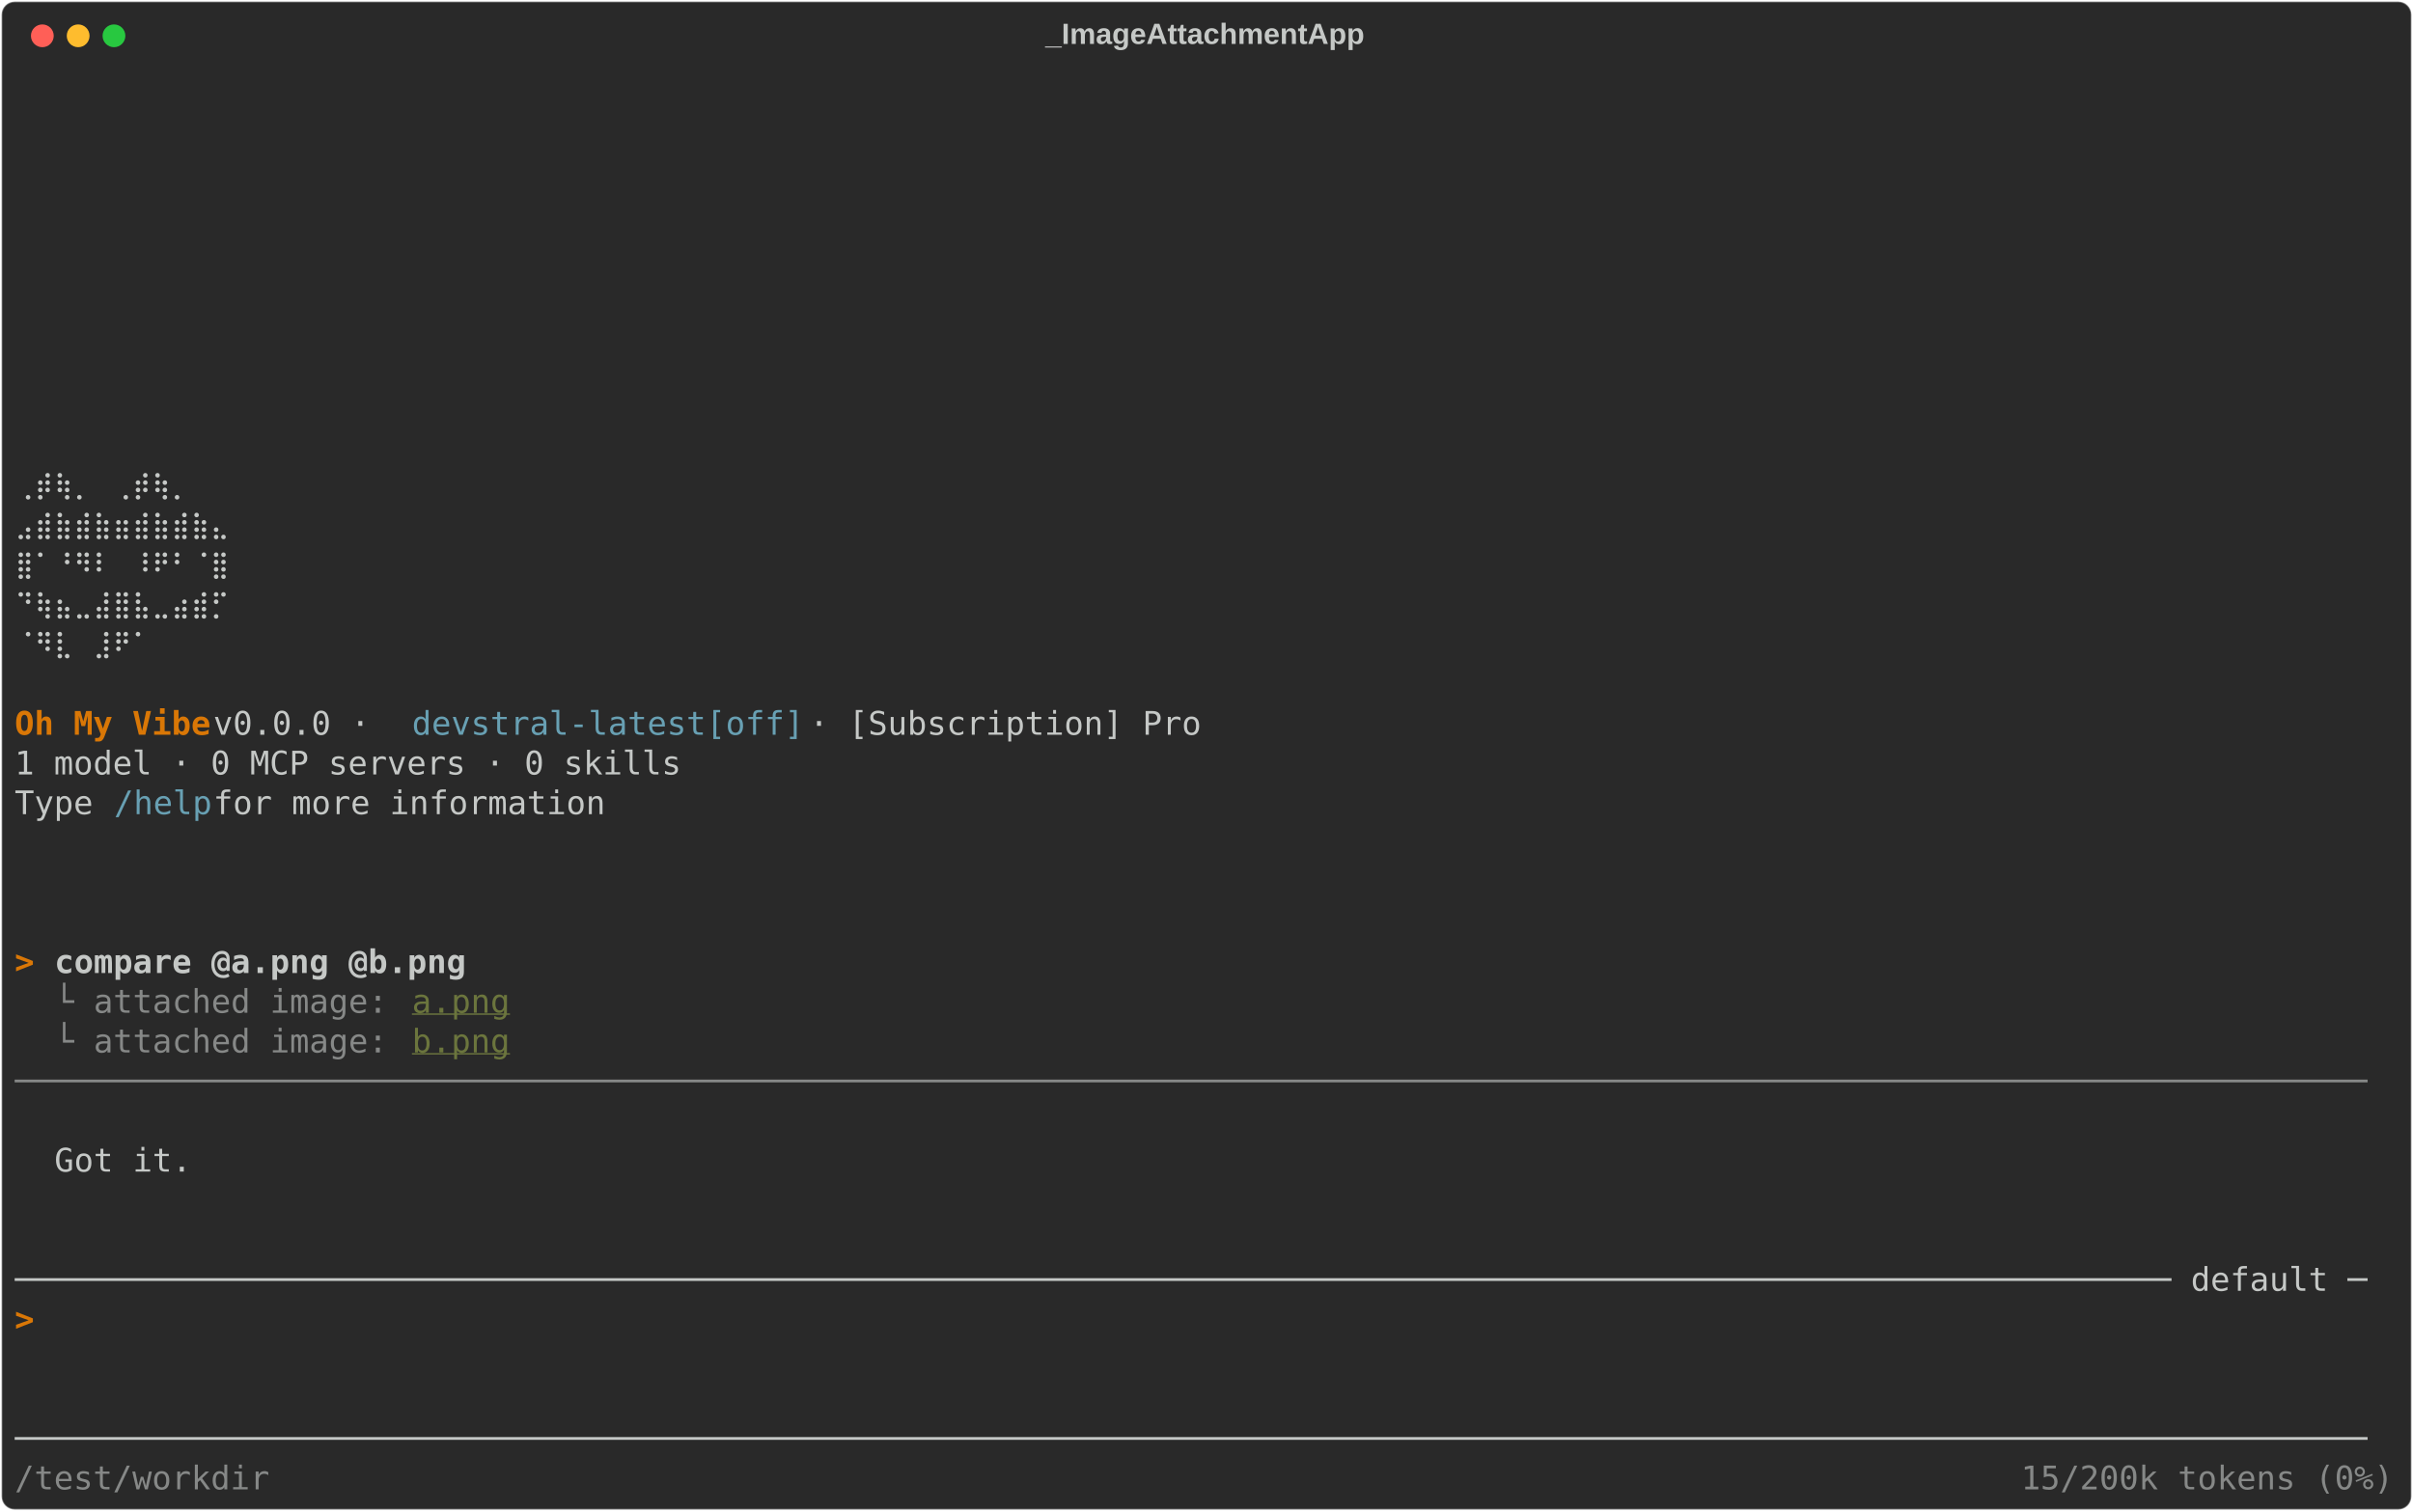
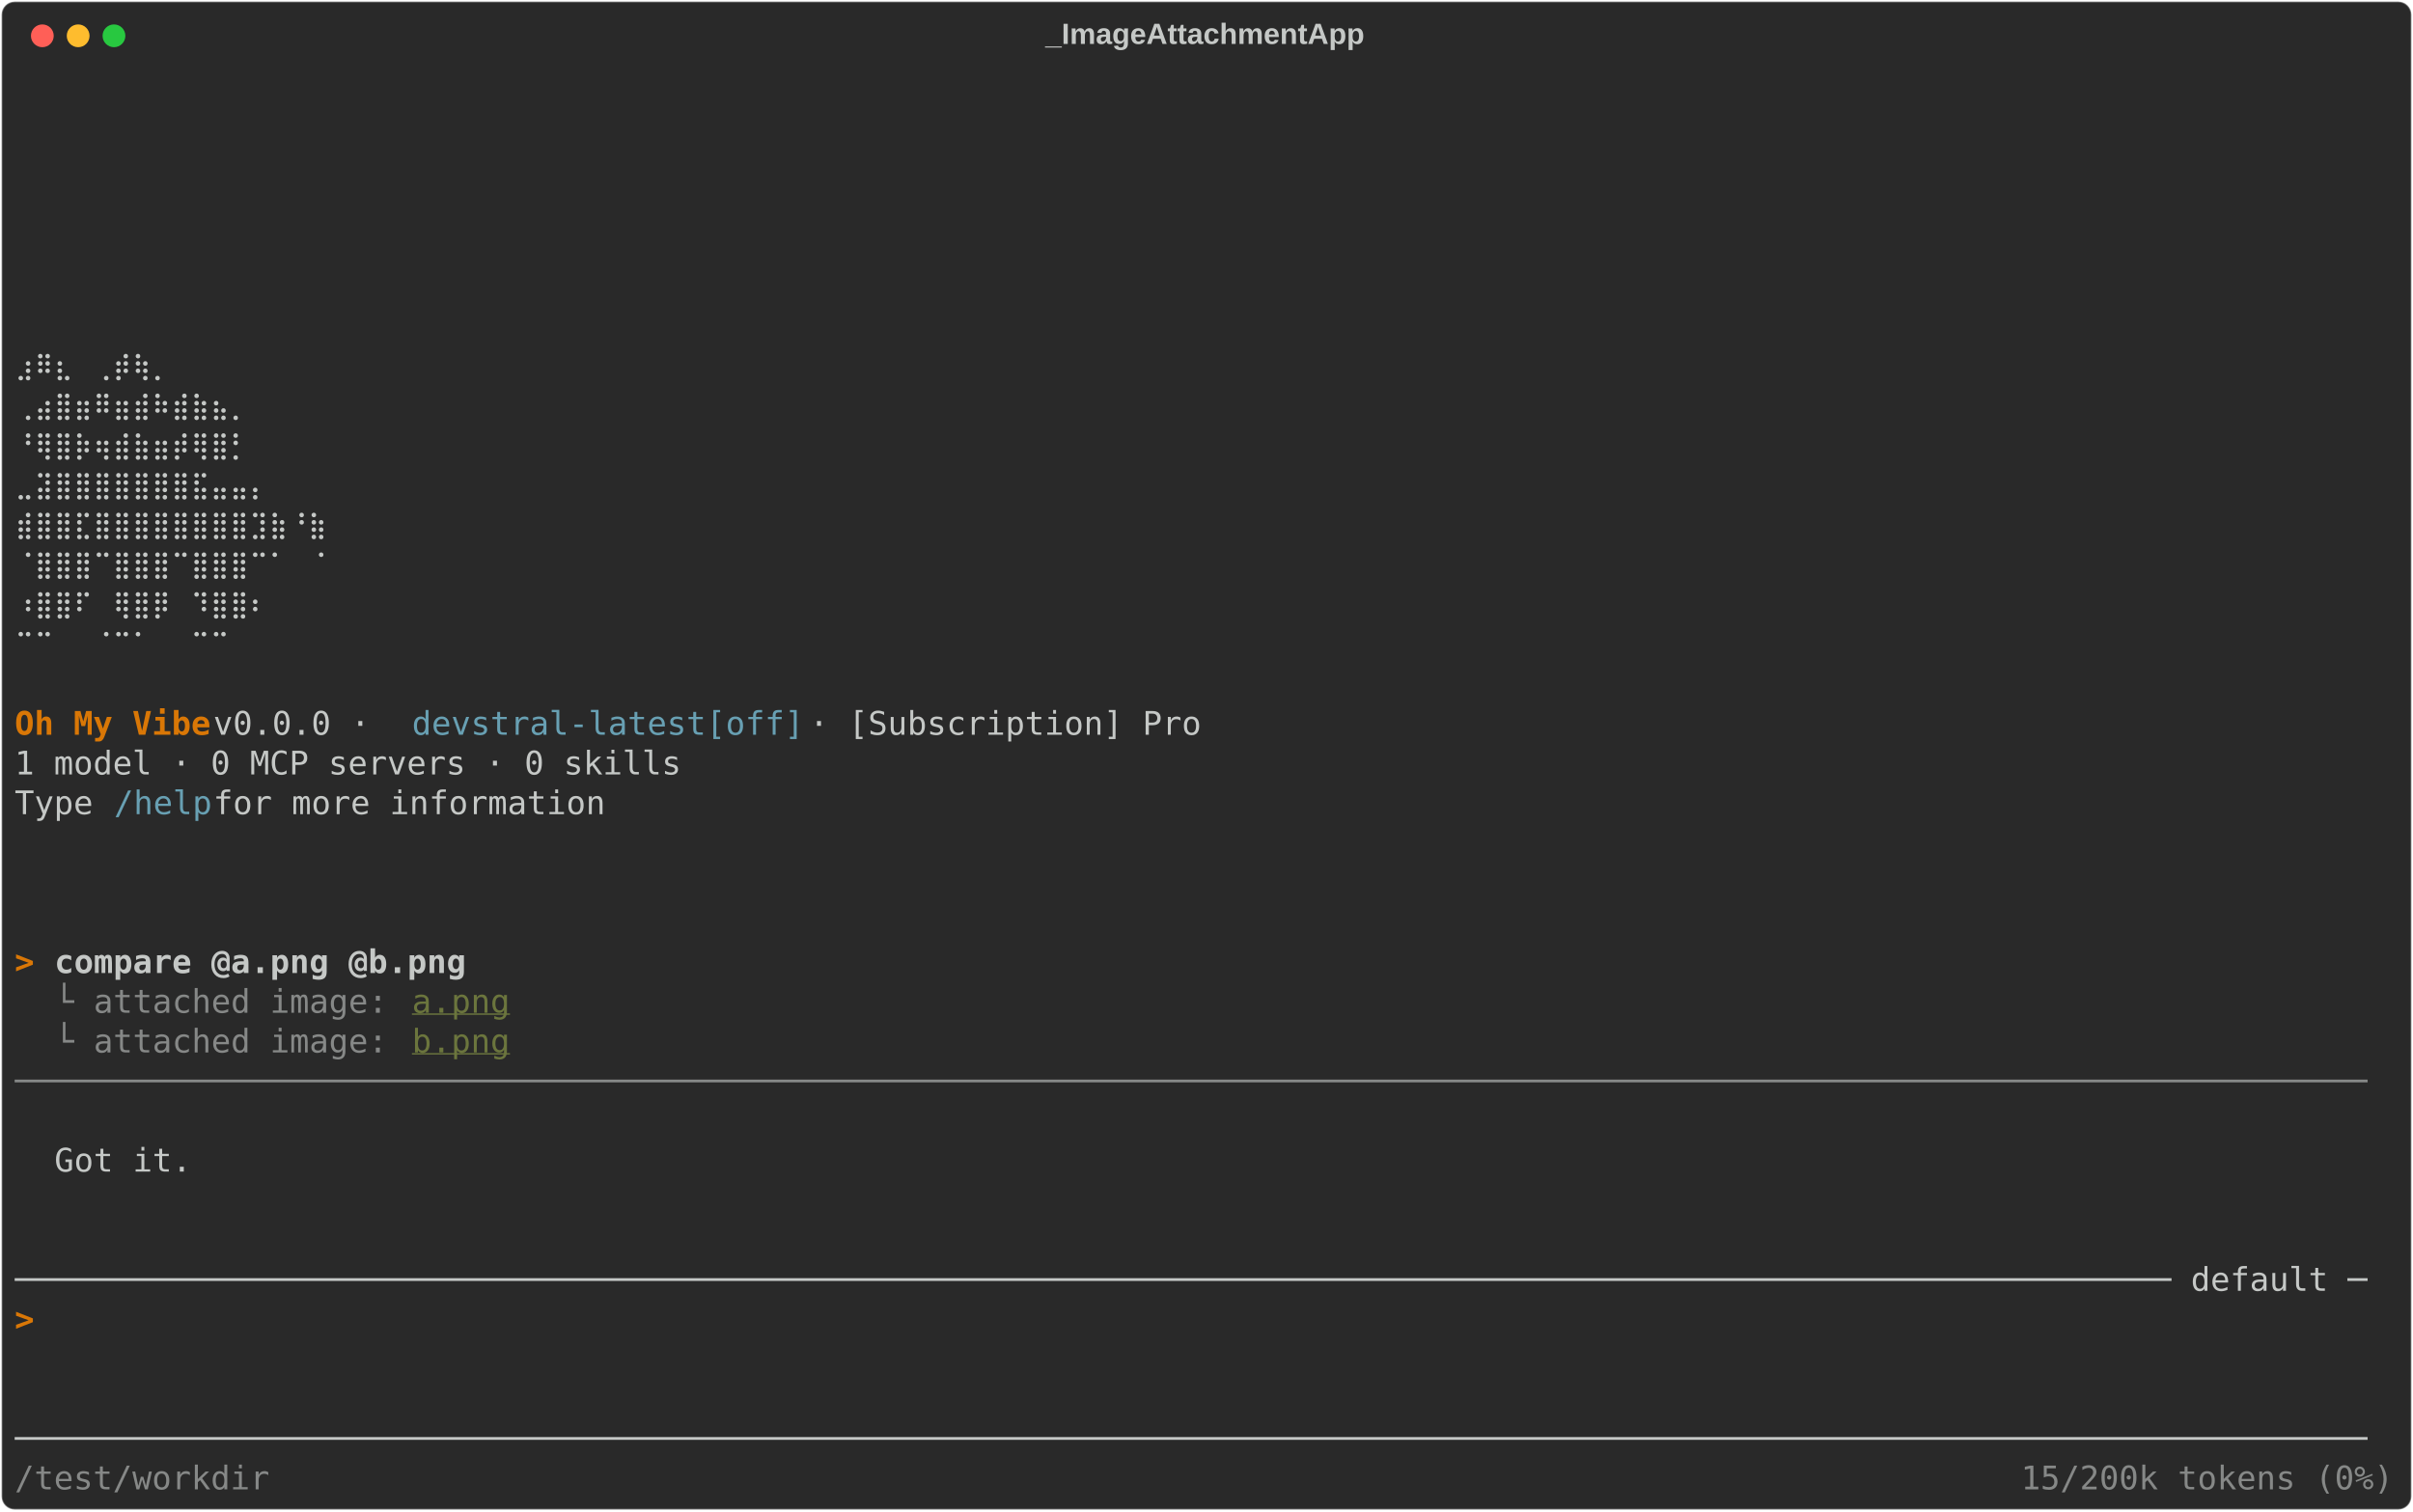
<svg xmlns="http://www.w3.org/2000/svg" class="rich-terminal" viewBox="0 0 1482 928.4">
  <style>

    @font-face {
        font-family: "Fira Code";
        src: local("FiraCode-Regular"),
                url("https://cdnjs.cloudflare.com/ajax/libs/firacode/6.2.0/woff2/FiraCode-Regular.woff2") format("woff2"),
                url("https://cdnjs.cloudflare.com/ajax/libs/firacode/6.2.0/woff/FiraCode-Regular.woff") format("woff");
        font-style: normal;
        font-weight: 400;
    }
    @font-face {
        font-family: "Fira Code";
        src: local("FiraCode-Bold"),
                url("https://cdnjs.cloudflare.com/ajax/libs/firacode/6.2.0/woff2/FiraCode-Bold.woff2") format("woff2"),
                url("https://cdnjs.cloudflare.com/ajax/libs/firacode/6.2.0/woff/FiraCode-Bold.woff") format("woff");
        font-style: bold;
        font-weight: 700;
    }

    .terminal-matrix {
        font-family: Fira Code, monospace;
        font-size: 20px;
        line-height: 24.4px;
        font-variant-east-asian: full-width;
    }

    .terminal-title {
        font-size: 18px;
        font-weight: bold;
        font-family: arial;
    }

    .terminal-r1 { fill: #c5c8c6 }
.terminal-r2 { fill: #d97706;font-weight: bold }
.terminal-r3 { fill: #68a0b3 }
.terminal-r4 { fill: #c5c8c6;font-weight: bold }
.terminal-r5 { fill: #868887 }
.terminal-r6 { fill: #6b753d;text-decoration: underline; }
    </style>
  <defs>
    <clipPath id="terminal-clip-terminal">
      <rect x="0" y="0" width="1463.0" height="877.4" />
    </clipPath>
    <clipPath id="terminal-line-0">
      <rect x="0" y="1.5" width="1464" height="24.65" />
    </clipPath>
    <clipPath id="terminal-line-1">
      <rect x="0" y="25.9" width="1464" height="24.65" />
    </clipPath>
    <clipPath id="terminal-line-2">
      <rect x="0" y="50.3" width="1464" height="24.65" />
    </clipPath>
    <clipPath id="terminal-line-3">
      <rect x="0" y="74.7" width="1464" height="24.65" />
    </clipPath>
    <clipPath id="terminal-line-4">
      <rect x="0" y="99.1" width="1464" height="24.65" />
    </clipPath>
    <clipPath id="terminal-line-5">
      <rect x="0" y="123.5" width="1464" height="24.65" />
    </clipPath>
    <clipPath id="terminal-line-6">
      <rect x="0" y="147.9" width="1464" height="24.65" />
    </clipPath>
    <clipPath id="terminal-line-7">
      <rect x="0" y="172.3" width="1464" height="24.65" />
    </clipPath>
    <clipPath id="terminal-line-8">
      <rect x="0" y="196.7" width="1464" height="24.65" />
    </clipPath>
    <clipPath id="terminal-line-9">
      <rect x="0" y="221.1" width="1464" height="24.65" />
    </clipPath>
    <clipPath id="terminal-line-10">
      <rect x="0" y="245.5" width="1464" height="24.65" />
    </clipPath>
    <clipPath id="terminal-line-11">
      <rect x="0" y="269.9" width="1464" height="24.65" />
    </clipPath>
    <clipPath id="terminal-line-12">
      <rect x="0" y="294.3" width="1464" height="24.65" />
    </clipPath>
    <clipPath id="terminal-line-13">
      <rect x="0" y="318.7" width="1464" height="24.65" />
    </clipPath>
    <clipPath id="terminal-line-14">
      <rect x="0" y="343.1" width="1464" height="24.65" />
    </clipPath>
    <clipPath id="terminal-line-15">
      <rect x="0" y="367.5" width="1464" height="24.65" />
    </clipPath>
    <clipPath id="terminal-line-16">
      <rect x="0" y="391.9" width="1464" height="24.65" />
    </clipPath>
    <clipPath id="terminal-line-17">
      <rect x="0" y="416.3" width="1464" height="24.65" />
    </clipPath>
    <clipPath id="terminal-line-18">
      <rect x="0" y="440.7" width="1464" height="24.65" />
    </clipPath>
    <clipPath id="terminal-line-19">
      <rect x="0" y="465.1" width="1464" height="24.65" />
    </clipPath>
    <clipPath id="terminal-line-20">
      <rect x="0" y="489.5" width="1464" height="24.65" />
    </clipPath>
    <clipPath id="terminal-line-21">
      <rect x="0" y="513.9" width="1464" height="24.65" />
    </clipPath>
    <clipPath id="terminal-line-22">
      <rect x="0" y="538.3" width="1464" height="24.65" />
    </clipPath>
    <clipPath id="terminal-line-23">
      <rect x="0" y="562.7" width="1464" height="24.65" />
    </clipPath>
    <clipPath id="terminal-line-24">
      <rect x="0" y="587.1" width="1464" height="24.65" />
    </clipPath>
    <clipPath id="terminal-line-25">
      <rect x="0" y="611.5" width="1464" height="24.65" />
    </clipPath>
    <clipPath id="terminal-line-26">
      <rect x="0" y="635.9" width="1464" height="24.65" />
    </clipPath>
    <clipPath id="terminal-line-27">
      <rect x="0" y="660.3" width="1464" height="24.65" />
    </clipPath>
    <clipPath id="terminal-line-28">
      <rect x="0" y="684.7" width="1464" height="24.65" />
    </clipPath>
    <clipPath id="terminal-line-29">
      <rect x="0" y="709.1" width="1464" height="24.65" />
    </clipPath>
    <clipPath id="terminal-line-30">
      <rect x="0" y="733.5" width="1464" height="24.65" />
    </clipPath>
    <clipPath id="terminal-line-31">
      <rect x="0" y="757.9" width="1464" height="24.65" />
    </clipPath>
    <clipPath id="terminal-line-32">
      <rect x="0" y="782.3" width="1464" height="24.65" />
    </clipPath>
    <clipPath id="terminal-line-33">
      <rect x="0" y="806.7" width="1464" height="24.65" />
    </clipPath>
    <clipPath id="terminal-line-34">
      <rect x="0" y="831.1" width="1464" height="24.65" />
    </clipPath>
  </defs>
  <rect fill="#292929" stroke="rgba(255,255,255,0.35)" stroke-width="1" x="1" y="1" width="1480" height="926.4" rx="8" />
  <text class="terminal-title" fill="#c5c8c6" text-anchor="middle" x="740" y="27">_ImageAttachmentApp</text>
  <g transform="translate(26,22)">
    <circle cx="0" cy="0" r="7" fill="#ff5f57" />
    <circle cx="22" cy="0" r="7" fill="#febc2e" />
    <circle cx="44" cy="0" r="7" fill="#28c840" />
  </g>
  <g transform="translate(9, 41)" clip-path="url(#terminal-clip-terminal)">
    <g class="terminal-matrix">
      <text class="terminal-r1" x="1464" y="20" textLength="12.2" clip-path="url(#terminal-line-0)">
</text>
      <text class="terminal-r1" x="1464" y="44.4" textLength="12.2" clip-path="url(#terminal-line-1)">
</text>
      <text class="terminal-r1" x="1464" y="68.8" textLength="12.2" clip-path="url(#terminal-line-2)">
</text>
      <text class="terminal-r1" x="1464" y="93.2" textLength="12.2" clip-path="url(#terminal-line-3)">
</text>
      <text class="terminal-r1" x="1464" y="117.6" textLength="12.2" clip-path="url(#terminal-line-4)">
</text>
      <text class="terminal-r1" x="1464" y="142" textLength="12.2" clip-path="url(#terminal-line-5)">
</text>
      <text class="terminal-r1" x="1464" y="166.4" textLength="12.2" clip-path="url(#terminal-line-6)">
</text>
+       <text class="terminal-r1" x="0" y="190.8" textLength="219.6" clip-path="url(#terminal-line-7)">   ⣰⠿⣆ ⢀⡾⢷⡀       </text>
      <text class="terminal-r1" x="1464" y="190.8" textLength="12.2" clip-path="url(#terminal-line-7)">
</text>
+       <text class="terminal-r1" x="0" y="215.2" textLength="219.6" clip-path="url(#terminal-line-8)"> ⢀⣴⣿⣶⠿⣶⣾⠷⣾⣷⣦⡀     </text>
      <text class="terminal-r1" x="1464" y="215.2" textLength="12.2" clip-path="url(#terminal-line-8)">
</text>
+       <text class="terminal-r1" x="0" y="239.6" textLength="219.6" clip-path="url(#terminal-line-9)"> ⠘⢿⣿⡷⢶⣾⣷⣶⡾⢿⣿⡃     </text>
      <text class="terminal-r1" x="1464" y="239.6" textLength="12.2" clip-path="url(#terminal-line-9)">
</text>
-       <text class="terminal-r1" x="0" y="264" textLength="146.4" clip-path="url(#terminal-line-10)"> ⢀⡾⢷⡀ ⢀⡾⢷⡀  </text>
+       <text class="terminal-r1" x="0" y="264" textLength="219.6" clip-path="url(#terminal-line-10)">  ⣀⣽⣿⣿⣿⣿⣿⣿⣿⣯⣤⣤⡄   </text>
      <text class="terminal-r1" x="1464" y="264" textLength="12.2" clip-path="url(#terminal-line-10)">
</text>
-       <text class="terminal-r1" x="0" y="288.4" textLength="146.4" clip-path="url(#terminal-line-11)">⣠⣾⣷⣾⣷⣶⣾⣷⣾⣷⣄ </text>
+       <text class="terminal-r1" x="0" y="288.4" textLength="219.6" clip-path="url(#terminal-line-11)"> ⣾⣿⣿⣏⣿⣿⣿⣿⣿⣿⣿⣿⣹⣷⠘⣷ </text>
      <text class="terminal-r1" x="1464" y="288.4" textLength="12.2" clip-path="url(#terminal-line-11)">
</text>
-       <text class="terminal-r1" x="0" y="312.8" textLength="146.4" clip-path="url(#terminal-line-12)">⣿⠁⠘⠻⠇ ⠸⠟⠃⠈⣿ </text>
+       <text class="terminal-r1" x="0" y="312.8" textLength="219.6" clip-path="url(#terminal-line-12)"> ⠈⣿⣿⣿⠉⣿⣿⣿⠉⣿⣿⣿⠉⠁ ⠈ </text>
      <text class="terminal-r1" x="1464" y="312.8" textLength="12.2" clip-path="url(#terminal-line-12)">
</text>
-       <text class="terminal-r1" x="0" y="337.2" textLength="146.4" clip-path="url(#terminal-line-13)">⠙⢷⣦⣀⣼⣿⣧⣀⣴⣾⡋ </text>
+       <text class="terminal-r1" x="0" y="337.2" textLength="219.6" clip-path="url(#terminal-line-13)"> ⠰⣿⣿⠏ ⢿⣿⡿ ⠹⣿⣿⠆    </text>
      <text class="terminal-r1" x="1464" y="337.2" textLength="12.2" clip-path="url(#terminal-line-13)">
</text>
-       <text class="terminal-r1" x="0" y="361.6" textLength="146.4" clip-path="url(#terminal-line-14)">  ⠈⠻⣇ ⣸⠟⠁   </text>
+       <text class="terminal-r1" x="0" y="361.6" textLength="219.6" clip-path="url(#terminal-line-14)">  ⠉⠉  ⠈⠉⠁  ⠉⠉     </text>
      <text class="terminal-r1" x="1464" y="361.6" textLength="12.2" clip-path="url(#terminal-line-14)">
</text>
      <text class="terminal-r1" x="1464" y="386" textLength="12.2" clip-path="url(#terminal-line-15)">
</text>
      <text class="terminal-r2" x="0" y="410.4" textLength="122" clip-path="url(#terminal-line-16)">Oh My Vibe</text>
      <text class="terminal-r1" x="122" y="410.4" textLength="122" clip-path="url(#terminal-line-16)"> v0.0.0 · </text>
      <text class="terminal-r3" x="244" y="410.4" textLength="244" clip-path="url(#terminal-line-16)">devstral-latest[off]</text>
      <text class="terminal-r1" x="488" y="410.4" textLength="256.2" clip-path="url(#terminal-line-16)"> · [Subscription] Pro</text>
      <text class="terminal-r1" x="1464" y="410.4" textLength="12.2" clip-path="url(#terminal-line-16)">
</text>
      <text class="terminal-r1" x="0" y="434.8" textLength="414.8" clip-path="url(#terminal-line-17)">1 model · 0 MCP servers · 0 skills</text>
      <text class="terminal-r1" x="1464" y="434.8" textLength="12.2" clip-path="url(#terminal-line-17)">
</text>
      <text class="terminal-r1" x="0" y="459.2" textLength="61" clip-path="url(#terminal-line-18)">Type </text>
      <text class="terminal-r3" x="61" y="459.2" textLength="61" clip-path="url(#terminal-line-18)">/help</text>
      <text class="terminal-r1" x="122" y="459.2" textLength="256.2" clip-path="url(#terminal-line-18)"> for more information</text>
      <text class="terminal-r1" x="1464" y="459.2" textLength="12.2" clip-path="url(#terminal-line-18)">
</text>
      <text class="terminal-r1" x="1464" y="483.6" textLength="12.2" clip-path="url(#terminal-line-19)">
</text>
      <text class="terminal-r1" x="1464" y="508" textLength="12.2" clip-path="url(#terminal-line-20)">
</text>
      <text class="terminal-r1" x="1464" y="532.4" textLength="12.2" clip-path="url(#terminal-line-21)">
</text>
      <text class="terminal-r2" x="0" y="556.8" textLength="24.4" clip-path="url(#terminal-line-22)">&gt; </text>
      <text class="terminal-r4" x="24.4" y="556.8" textLength="256.2" clip-path="url(#terminal-line-22)">compare @a.png @b.png</text>
      <text class="terminal-r1" x="1464" y="556.8" textLength="12.2" clip-path="url(#terminal-line-22)">
</text>
      <text class="terminal-r5" x="24.4" y="581.2" textLength="219.6" clip-path="url(#terminal-line-23)">└ attached image: </text>
      <text class="terminal-r6" x="244" y="581.2" textLength="61" clip-path="url(#terminal-line-23)">a.png</text>
      <text class="terminal-r1" x="1464" y="581.2" textLength="12.2" clip-path="url(#terminal-line-23)">
</text>
      <text class="terminal-r5" x="24.4" y="605.6" textLength="219.6" clip-path="url(#terminal-line-24)">└ attached image: </text>
      <text class="terminal-r6" x="244" y="605.6" textLength="61" clip-path="url(#terminal-line-24)">b.png</text>
      <text class="terminal-r1" x="1464" y="605.6" textLength="12.2" clip-path="url(#terminal-line-24)">
</text>
      <text class="terminal-r5" x="0" y="630" textLength="1464" clip-path="url(#terminal-line-25)">────────────────────────────────────────────────────────────────────────────────────────────────────────────────────────</text>
      <text class="terminal-r1" x="1464" y="630" textLength="12.2" clip-path="url(#terminal-line-25)">
</text>
      <text class="terminal-r1" x="1464" y="654.4" textLength="12.2" clip-path="url(#terminal-line-26)">
</text>
      <text class="terminal-r1" x="24.4" y="678.8" textLength="85.4" clip-path="url(#terminal-line-27)">Got it.</text>
      <text class="terminal-r1" x="1464" y="678.8" textLength="12.2" clip-path="url(#terminal-line-27)">
</text>
      <text class="terminal-r1" x="1464" y="703.2" textLength="12.2" clip-path="url(#terminal-line-28)">
</text>
      <text class="terminal-r1" x="1464" y="727.6" textLength="12.2" clip-path="url(#terminal-line-29)">
</text>
      <text class="terminal-r1" x="0" y="752" textLength="1464" clip-path="url(#terminal-line-30)">────────────────────────────────────────────────────────────────────────────────────────────────────────────── default ─</text>
      <text class="terminal-r1" x="1464" y="752" textLength="12.2" clip-path="url(#terminal-line-30)">
</text>
      <text class="terminal-r2" x="0" y="776.4" textLength="12.2" clip-path="url(#terminal-line-31)">&gt;</text>
      <text class="terminal-r1" x="1464" y="776.4" textLength="12.2" clip-path="url(#terminal-line-31)">
</text>
      <text class="terminal-r1" x="1464" y="800.8" textLength="12.2" clip-path="url(#terminal-line-32)">
</text>
      <text class="terminal-r1" x="1464" y="825.2" textLength="12.2" clip-path="url(#terminal-line-33)">
</text>
      <text class="terminal-r1" x="0" y="849.6" textLength="1464" clip-path="url(#terminal-line-34)">────────────────────────────────────────────────────────────────────────────────────────────────────────────────────────</text>
      <text class="terminal-r1" x="1464" y="849.6" textLength="12.2" clip-path="url(#terminal-line-34)">
</text>
      <text class="terminal-r5" x="0" y="874" textLength="158.6" clip-path="url(#terminal-line-35)">/test/workdir</text>
      <text class="terminal-r5" x="1232.2" y="874" textLength="231.8" clip-path="url(#terminal-line-35)">15/200k tokens (0%)</text>
    </g>
  </g>
</svg>
